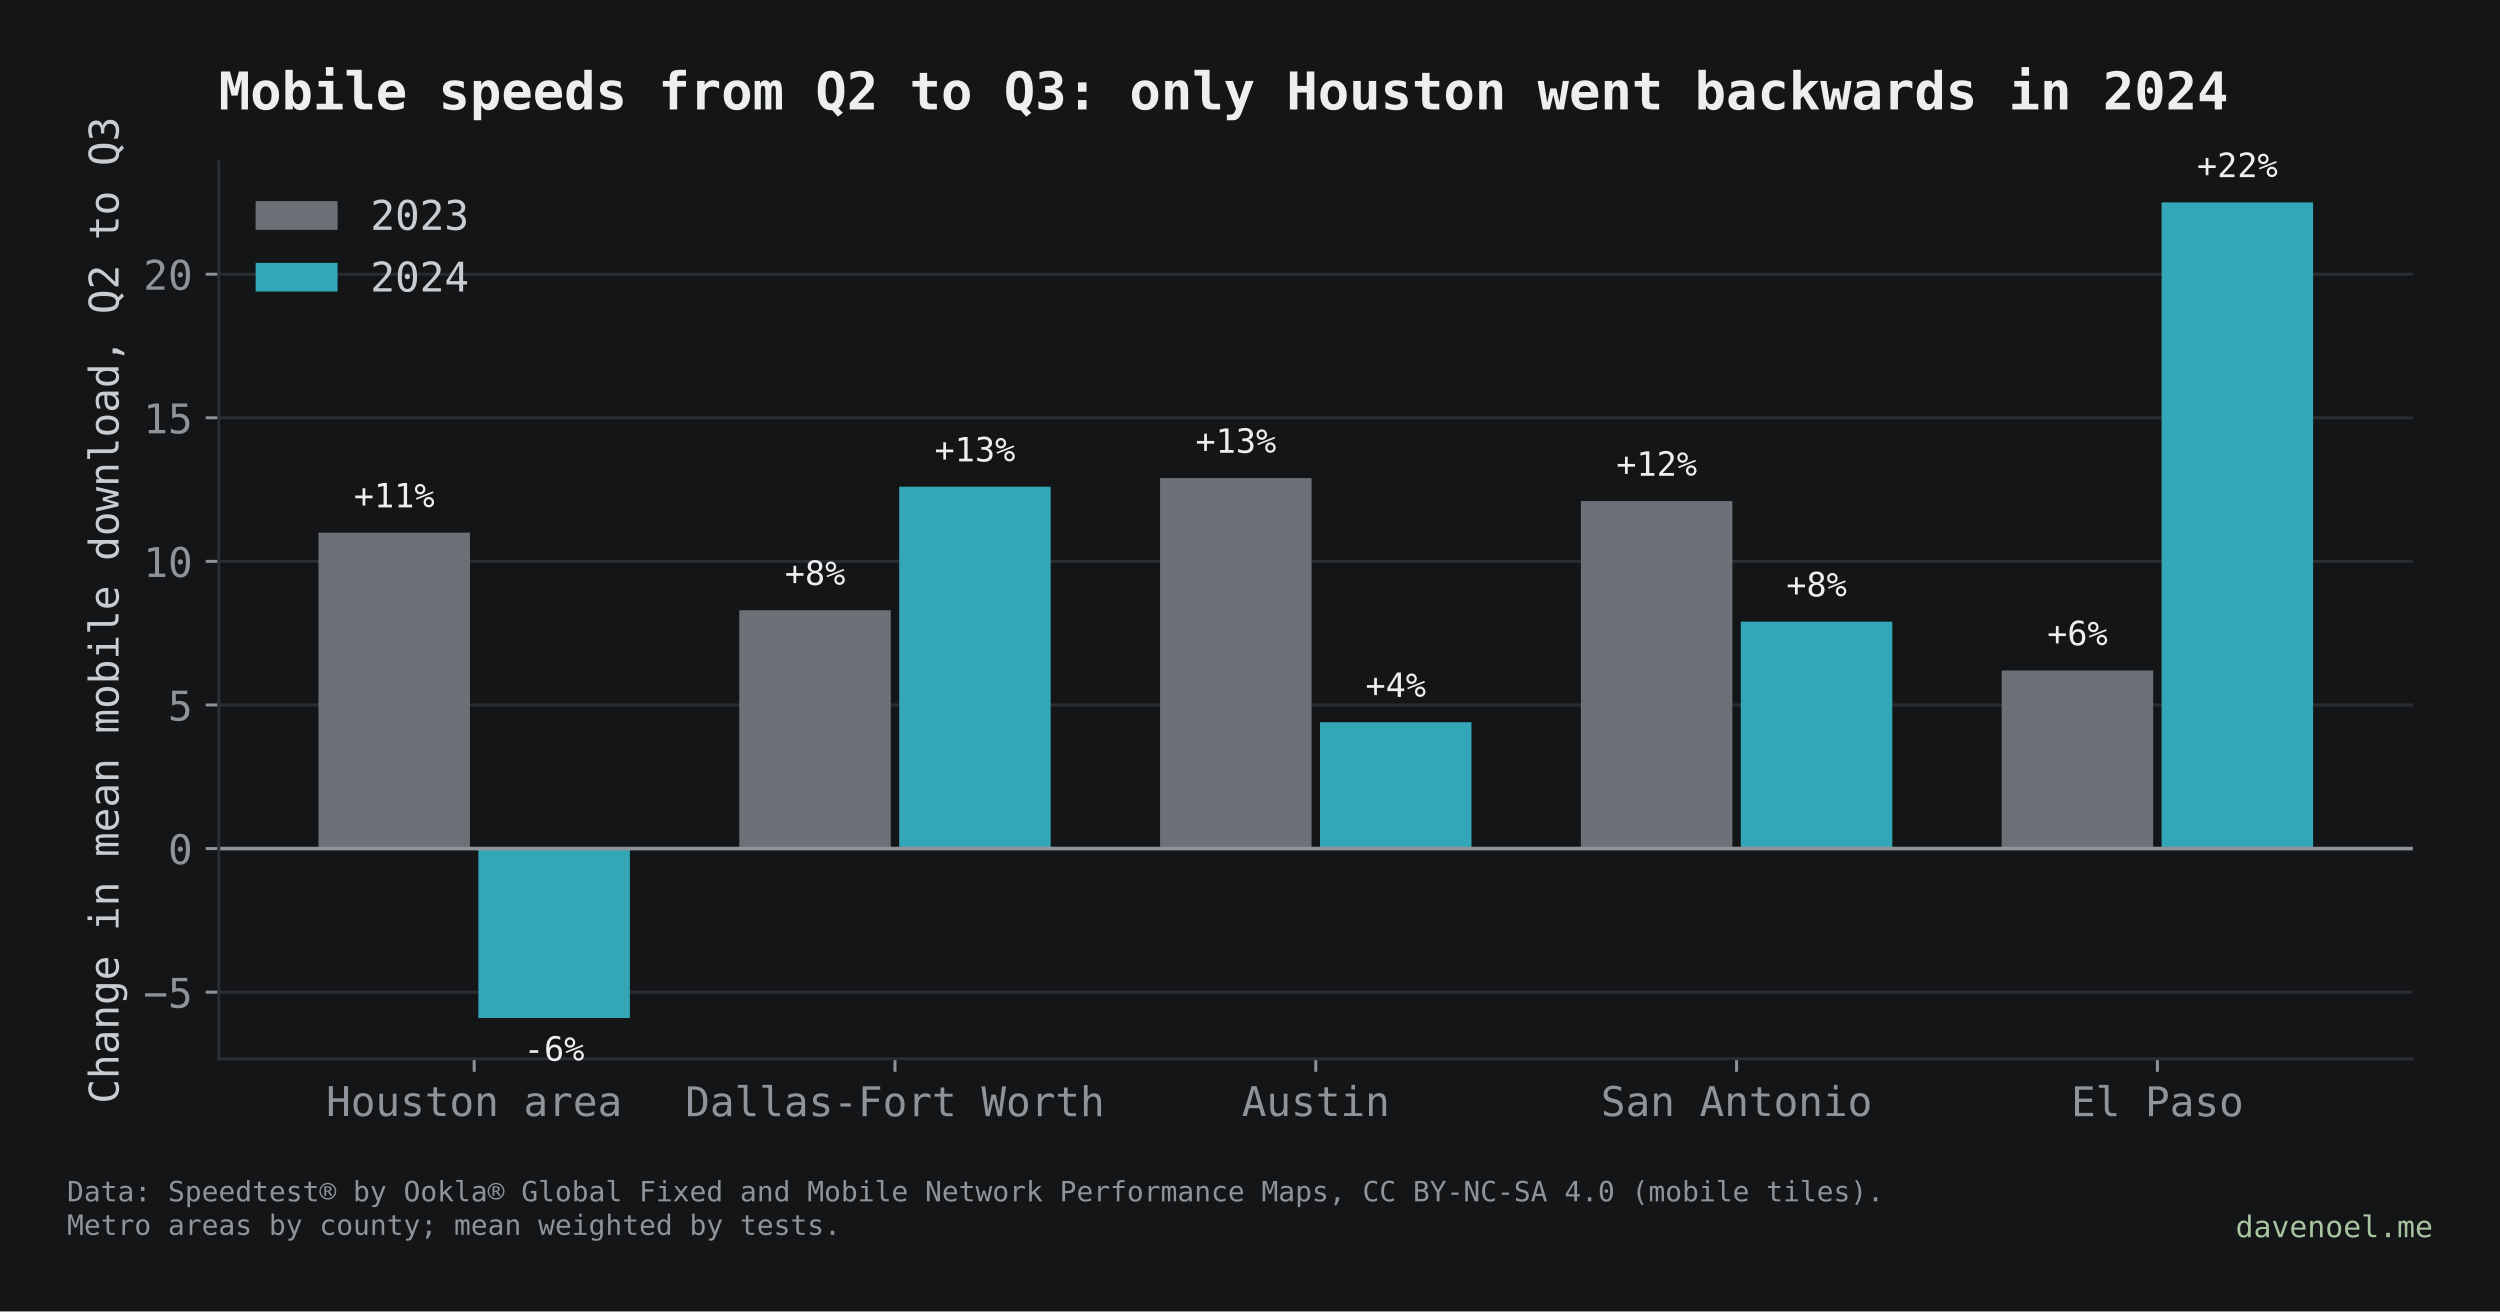
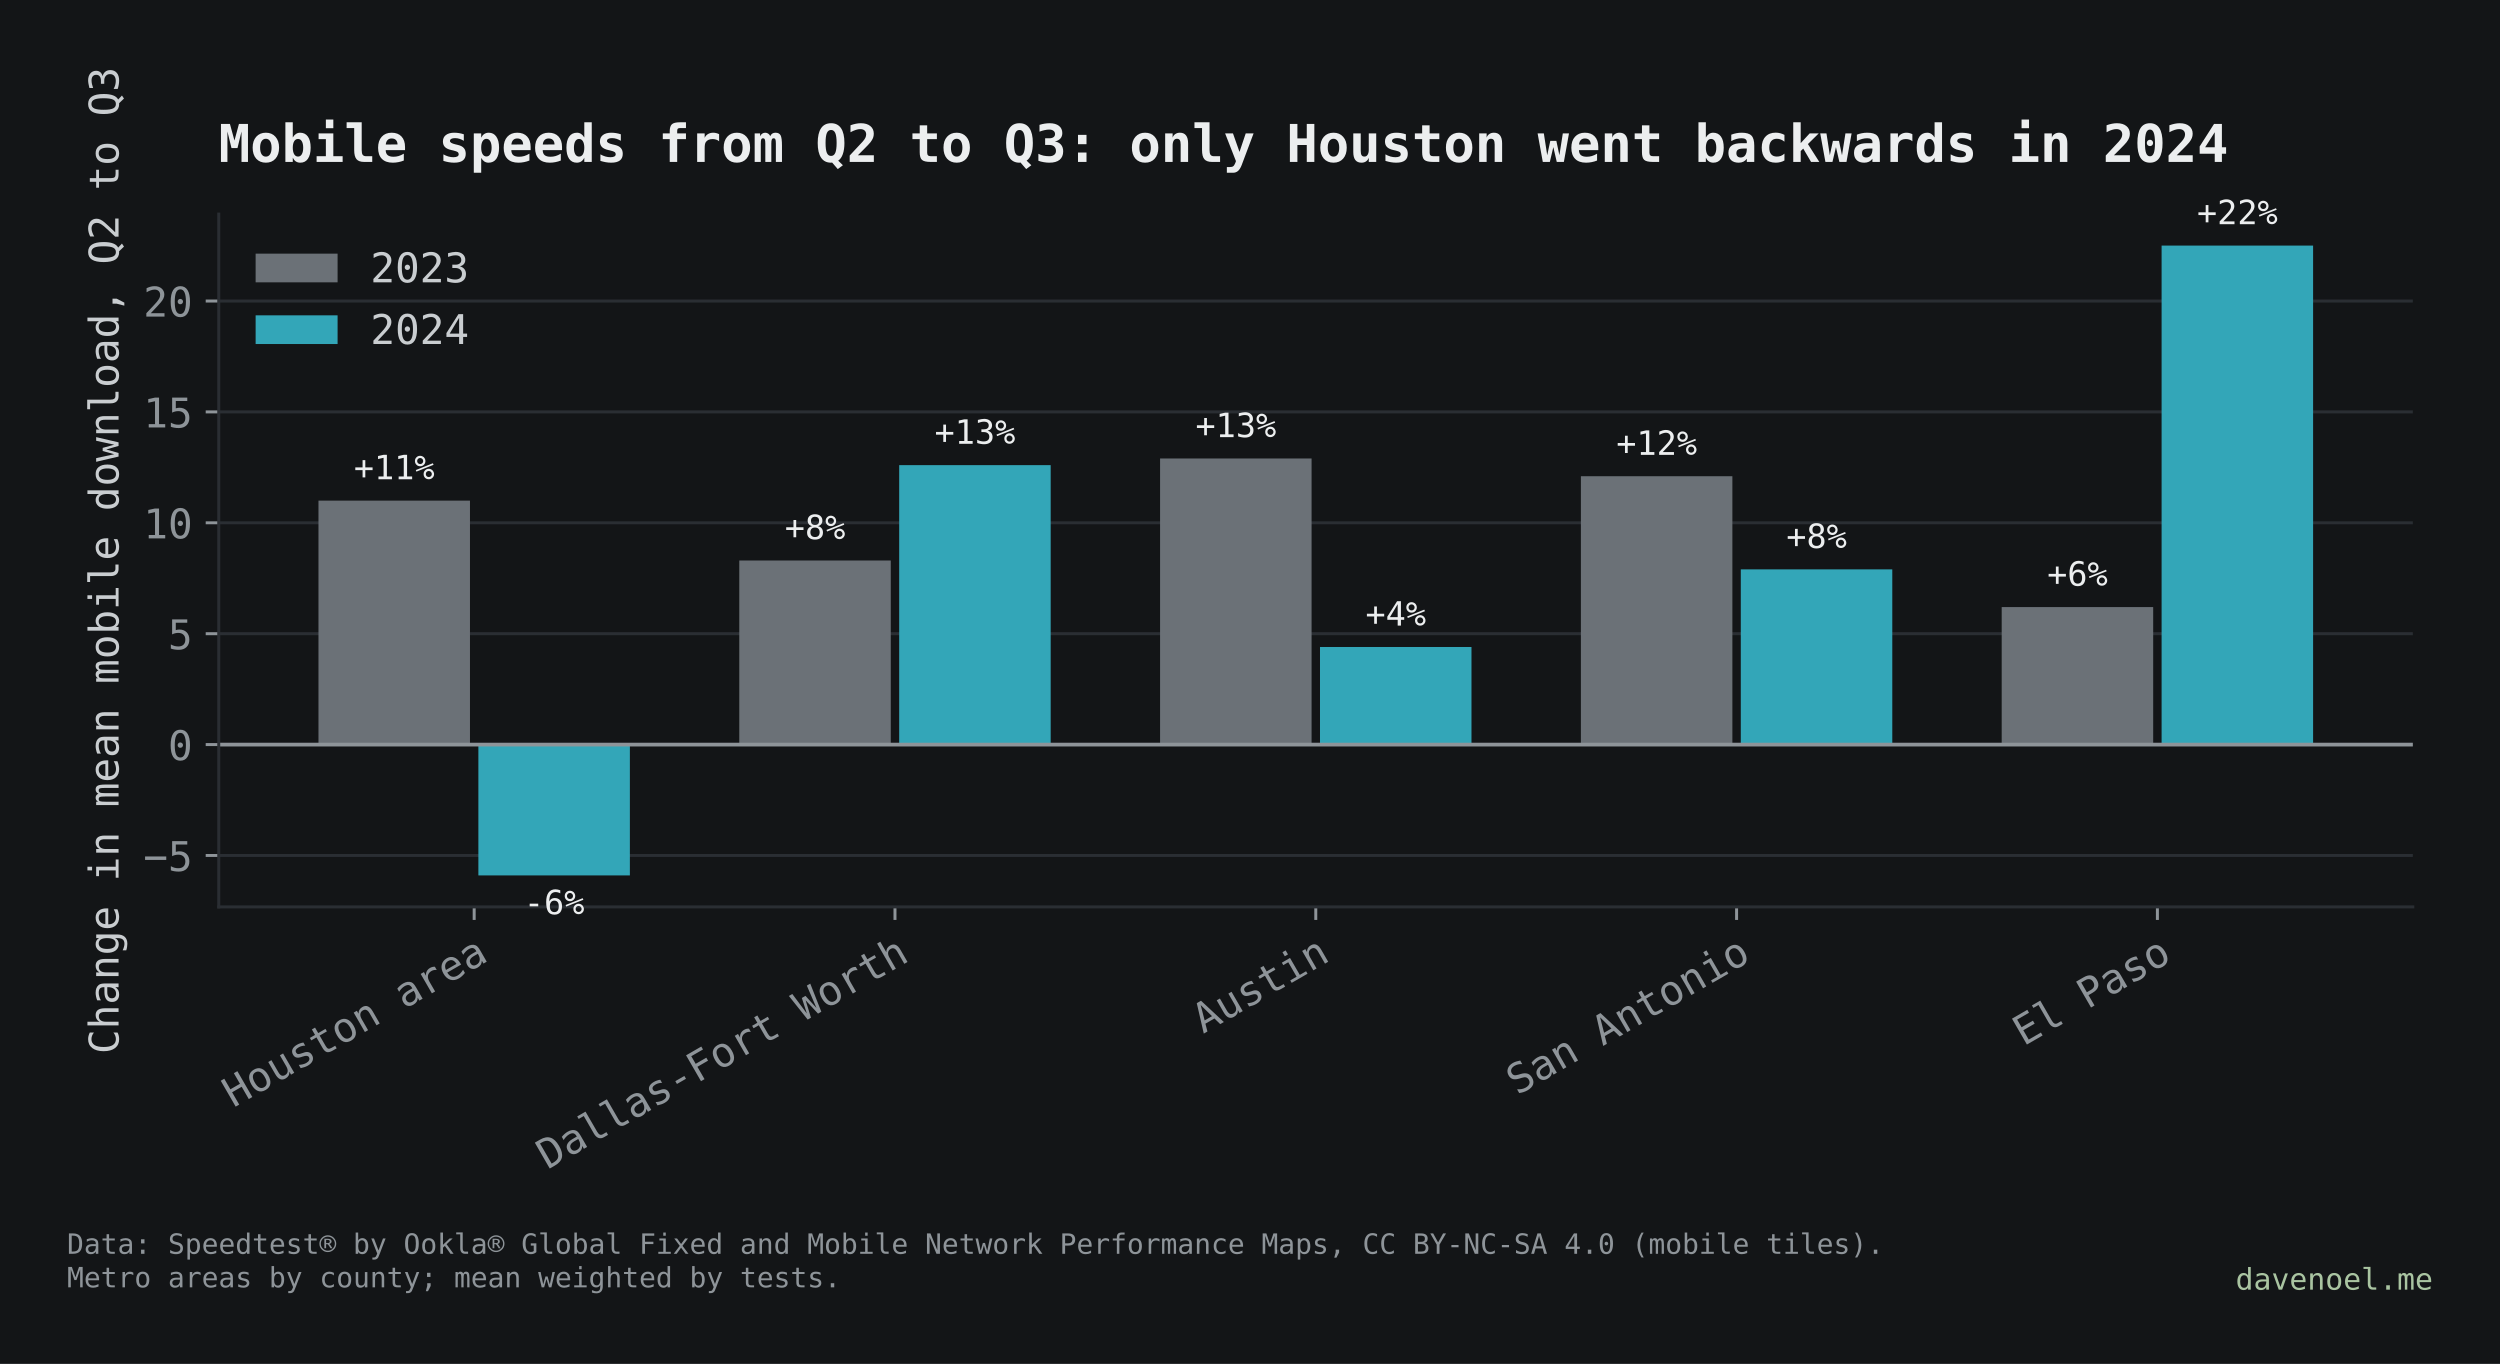
- <svg xmlns="http://www.w3.org/2000/svg" xmlns:xlink="http://www.w3.org/1999/xlink" width="671.04pt" height="352.007pt" viewBox="0 0 671.04 352.007" version="1.1">
+ <svg xmlns="http://www.w3.org/2000/svg" xmlns:xlink="http://www.w3.org/1999/xlink" width="671.04pt" height="366.09pt" viewBox="0 0 671.04 366.09" version="1.1">
  <defs>
    <style type="text/css">*{stroke-linejoin: round; stroke-linecap: butt}</style>
  </defs>
  <g id="figure_1">
    <g id="patch_1">
-       <path d="M 0 352.007  L 671.04 352.007  L 671.04 0  L 0 0  z " style="fill: #131517" />
+       <path d="M 0 366.09  L 671.04 366.09  L 671.04 0  L 0 0  z " style="fill: #131517" />
    </g>
    <g id="axes_1">
      <g id="patch_2">
-         <path d="M 58.714 284.195  L 647.64 284.195  L 647.64 43.382  L 58.714 43.382  z " style="fill: #131517" />
+         <path d="M 58.714 243.429  L 647.64 243.429  L 647.64 57.465  L 58.714 57.465  z " style="fill: #131517" />
      </g>
      <g id="matplotlib.axis_1">
        <g id="xtick_1">
          <g id="line2d_1">
            <defs>
-               <path id="m48858aa8c8" d="M 0 0  L 0 3.5  " style="stroke: #8e9499; stroke-width: 0.8" />
+               <path id="m9b85cfa991" d="M 0 0  L 0 3.5  " style="stroke: #8e9499; stroke-width: 0.8" />
            </defs>
            <g>
-               <use xlink:href="#m48858aa8c8" x="127.275" y="284.195" style="fill: #8e9499; stroke: #8e9499; stroke-width: 0.8" />
+               <use xlink:href="#m9b85cfa991" x="127.275" y="243.429" style="fill: #8e9499; stroke: #8e9499; stroke-width: 0.8" />
            </g>
          </g>
          <g id="text_1">
-             <text style="font-size: 11px; font-family: 'DejaVu Sans Mono'; text-anchor: middle; fill: #8e9499" x="127.275" y="299.552" transform="rotate(-0 127.2753 299.5524)">Houston area</text>
+             <text style="font-size: 11px; font-family: 'DejaVu Sans Mono'; text-anchor: end; fill: #8e9499" x="131.454" y="257.666" transform="rotate(-30 131.4541 257.6663)">Houston area</text>
          </g>
        </g>
        <g id="xtick_2">
          <g id="line2d_2">
            <g>
-               <use xlink:href="#m48858aa8c8" x="240.226" y="284.195" style="fill: #8e9499; stroke: #8e9499; stroke-width: 0.8" />
+               <use xlink:href="#m9b85cfa991" x="240.226" y="243.429" style="fill: #8e9499; stroke: #8e9499; stroke-width: 0.8" />
            </g>
          </g>
          <g id="text_2">
-             <text style="font-size: 11px; font-family: 'DejaVu Sans Mono'; text-anchor: middle; fill: #8e9499" x="240.226" y="299.612" transform="rotate(-0 240.2262 299.6117)">Dallas-Fort Worth</text>
+             <text style="font-size: 11px; font-family: 'DejaVu Sans Mono'; text-anchor: end; fill: #8e9499" x="244.435" y="257.718" transform="rotate(-30 244.4346 257.7176)">Dallas-Fort Worth</text>
          </g>
        </g>
        <g id="xtick_3">
          <g id="line2d_3">
            <g>
-               <use xlink:href="#m48858aa8c8" x="353.177" y="284.195" style="fill: #8e9499; stroke: #8e9499; stroke-width: 0.8" />
+               <use xlink:href="#m9b85cfa991" x="353.177" y="243.429" style="fill: #8e9499; stroke: #8e9499; stroke-width: 0.8" />
            </g>
          </g>
          <g id="text_3">
-             <text style="font-size: 11px; font-family: 'DejaVu Sans Mono'; text-anchor: middle; fill: #8e9499" x="353.177" y="299.553" transform="rotate(-0 353.1771 299.5533)">Austin</text>
+             <text style="font-size: 11px; font-family: 'DejaVu Sans Mono'; text-anchor: end; fill: #8e9499" x="357.356" y="257.667" transform="rotate(-30 357.3562 257.667)">Austin</text>
          </g>
        </g>
        <g id="xtick_4">
          <g id="line2d_4">
            <g>
-               <use xlink:href="#m48858aa8c8" x="466.128" y="284.195" style="fill: #8e9499; stroke: #8e9499; stroke-width: 0.8" />
+               <use xlink:href="#m9b85cfa991" x="466.128" y="243.429" style="fill: #8e9499; stroke: #8e9499; stroke-width: 0.8" />
            </g>
          </g>
          <g id="text_4">
-             <text style="font-size: 11px; font-family: 'DejaVu Sans Mono'; text-anchor: middle; fill: #8e9499" x="466.128" y="299.553" transform="rotate(-0 466.128 299.5533)">San Antonio</text>
+             <text style="font-size: 11px; font-family: 'DejaVu Sans Mono'; text-anchor: end; fill: #8e9499" x="470.307" y="257.667" transform="rotate(-30 470.3071 257.667)">San Antonio</text>
          </g>
        </g>
        <g id="xtick_5">
          <g id="line2d_5">
            <g>
-               <use xlink:href="#m48858aa8c8" x="579.079" y="284.195" style="fill: #8e9499; stroke: #8e9499; stroke-width: 0.8" />
+               <use xlink:href="#m9b85cfa991" x="579.079" y="243.429" style="fill: #8e9499; stroke: #8e9499; stroke-width: 0.8" />
            </g>
          </g>
          <g id="text_5">
-             <text style="font-size: 11px; font-family: 'DejaVu Sans Mono'; text-anchor: middle; fill: #8e9499" x="579.079" y="299.612" transform="rotate(-0 579.0788 299.6117)">El Paso</text>
+             <text style="font-size: 11px; font-family: 'DejaVu Sans Mono'; text-anchor: end; fill: #8e9499" x="583.287" y="257.718" transform="rotate(-30 583.2872 257.7176)">El Paso</text>
          </g>
        </g>
      </g>
      <g id="matplotlib.axis_2">
        <g id="ytick_1">
          <g id="line2d_6">
-             <path d="M 58.714 266.311  L 647.64 266.311  " clip-path="url(#p9b93b8add2)" style="fill: none; stroke: #2a2e33; stroke-width: 0.8; stroke-linecap: square" />
+             <path d="M 58.714 229.618  L 647.64 229.618  " clip-path="url(#p7b707823ad)" style="fill: none; stroke: #2a2e33; stroke-width: 0.8; stroke-linecap: square" />
          </g>
          <g id="line2d_7">
            <defs>
-               <path id="me26eaa7f2d" d="M 0 0  L -3.5 0  " style="stroke: #8e9499; stroke-width: 0.8" />
+               <path id="m03a820c2dc" d="M 0 0  L -3.5 0  " style="stroke: #8e9499; stroke-width: 0.8" />
            </defs>
            <g>
-               <use xlink:href="#me26eaa7f2d" x="58.714" y="266.311" style="fill: #8e9499; stroke: #8e9499; stroke-width: 0.8" />
+               <use xlink:href="#m03a820c2dc" x="58.714" y="229.618" style="fill: #8e9499; stroke: #8e9499; stroke-width: 0.8" />
            </g>
          </g>
          <g id="text_6">
-             <text style="font-size: 11px; font-family: 'DejaVu Sans Mono'; text-anchor: end; fill: #8e9499" x="51.714" y="270.49" transform="rotate(-0 51.71417 270.49)">−5</text>
+             <text style="font-size: 11px; font-family: 'DejaVu Sans Mono'; text-anchor: end; fill: #8e9499" x="51.714" y="233.797" transform="rotate(-0 51.71417 233.7969)">−5</text>
          </g>
        </g>
        <g id="ytick_2">
          <g id="line2d_8">
-             <path d="M 58.714 227.769  L 647.64 227.769  " clip-path="url(#p9b93b8add2)" style="fill: none; stroke: #2a2e33; stroke-width: 0.8; stroke-linecap: square" />
+             <path d="M 58.714 199.855  L 647.64 199.855  " clip-path="url(#p7b707823ad)" style="fill: none; stroke: #2a2e33; stroke-width: 0.8; stroke-linecap: square" />
          </g>
          <g id="line2d_9">
            <g>
-               <use xlink:href="#me26eaa7f2d" x="58.714" y="227.769" style="fill: #8e9499; stroke: #8e9499; stroke-width: 0.8" />
+               <use xlink:href="#m03a820c2dc" x="58.714" y="199.855" style="fill: #8e9499; stroke: #8e9499; stroke-width: 0.8" />
            </g>
          </g>
          <g id="text_7">
-             <text style="font-size: 11px; font-family: 'DejaVu Sans Mono'; text-anchor: end; fill: #8e9499" x="51.714" y="231.948" transform="rotate(-0 51.71417 231.9475)">0</text>
+             <text style="font-size: 11px; font-family: 'DejaVu Sans Mono'; text-anchor: end; fill: #8e9499" x="51.714" y="204.033" transform="rotate(-0 51.71417 204.0333)">0</text>
          </g>
        </g>
        <g id="ytick_3">
          <g id="line2d_10">
-             <path d="M 58.714 189.226  L 647.64 189.226  " clip-path="url(#p9b93b8add2)" style="fill: none; stroke: #2a2e33; stroke-width: 0.8; stroke-linecap: square" />
+             <path d="M 58.714 170.091  L 647.64 170.091  " clip-path="url(#p7b707823ad)" style="fill: none; stroke: #2a2e33; stroke-width: 0.8; stroke-linecap: square" />
          </g>
          <g id="line2d_11">
            <g>
-               <use xlink:href="#me26eaa7f2d" x="58.714" y="189.226" style="fill: #8e9499; stroke: #8e9499; stroke-width: 0.8" />
+               <use xlink:href="#m03a820c2dc" x="58.714" y="170.091" style="fill: #8e9499; stroke: #8e9499; stroke-width: 0.8" />
            </g>
          </g>
          <g id="text_8">
-             <text style="font-size: 11px; font-family: 'DejaVu Sans Mono'; text-anchor: end; fill: #8e9499" x="51.714" y="193.405" transform="rotate(-0 51.71417 193.405)">5</text>
+             <text style="font-size: 11px; font-family: 'DejaVu Sans Mono'; text-anchor: end; fill: #8e9499" x="51.714" y="174.27" transform="rotate(-0 51.71417 174.2696)">5</text>
          </g>
        </g>
        <g id="ytick_4">
          <g id="line2d_12">
-             <path d="M 58.714 150.684  L 647.64 150.684  " clip-path="url(#p9b93b8add2)" style="fill: none; stroke: #2a2e33; stroke-width: 0.8; stroke-linecap: square" />
+             <path d="M 58.714 140.327  L 647.64 140.327  " clip-path="url(#p7b707823ad)" style="fill: none; stroke: #2a2e33; stroke-width: 0.8; stroke-linecap: square" />
          </g>
          <g id="line2d_13">
            <g>
-               <use xlink:href="#me26eaa7f2d" x="58.714" y="150.684" style="fill: #8e9499; stroke: #8e9499; stroke-width: 0.8" />
+               <use xlink:href="#m03a820c2dc" x="58.714" y="140.327" style="fill: #8e9499; stroke: #8e9499; stroke-width: 0.8" />
            </g>
          </g>
          <g id="text_9">
-             <text style="font-size: 11px; font-family: 'DejaVu Sans Mono'; text-anchor: end; fill: #8e9499" x="51.714" y="154.863" transform="rotate(-0 51.71417 154.8625)">10</text>
+             <text style="font-size: 11px; font-family: 'DejaVu Sans Mono'; text-anchor: end; fill: #8e9499" x="51.714" y="144.506" transform="rotate(-0 51.71417 144.5059)">10</text>
          </g>
        </g>
        <g id="ytick_5">
          <g id="line2d_14">
-             <path d="M 58.714 112.141  L 647.64 112.141  " clip-path="url(#p9b93b8add2)" style="fill: none; stroke: #2a2e33; stroke-width: 0.8; stroke-linecap: square" />
+             <path d="M 58.714 110.564  L 647.64 110.564  " clip-path="url(#p7b707823ad)" style="fill: none; stroke: #2a2e33; stroke-width: 0.8; stroke-linecap: square" />
          </g>
          <g id="line2d_15">
            <g>
-               <use xlink:href="#me26eaa7f2d" x="58.714" y="112.141" style="fill: #8e9499; stroke: #8e9499; stroke-width: 0.8" />
+               <use xlink:href="#m03a820c2dc" x="58.714" y="110.564" style="fill: #8e9499; stroke: #8e9499; stroke-width: 0.8" />
            </g>
          </g>
          <g id="text_10">
-             <text style="font-size: 11px; font-family: 'DejaVu Sans Mono'; text-anchor: end; fill: #8e9499" x="51.714" y="116.32" transform="rotate(-0 51.71417 116.3201)">15</text>
+             <text style="font-size: 11px; font-family: 'DejaVu Sans Mono'; text-anchor: end; fill: #8e9499" x="51.714" y="114.742" transform="rotate(-0 51.71417 114.7423)">15</text>
          </g>
        </g>
        <g id="ytick_6">
          <g id="line2d_16">
-             <path d="M 58.714 73.599  L 647.64 73.599  " clip-path="url(#p9b93b8add2)" style="fill: none; stroke: #2a2e33; stroke-width: 0.8; stroke-linecap: square" />
+             <path d="M 58.714 80.8  L 647.64 80.8  " clip-path="url(#p7b707823ad)" style="fill: none; stroke: #2a2e33; stroke-width: 0.8; stroke-linecap: square" />
          </g>
          <g id="line2d_17">
            <g>
-               <use xlink:href="#me26eaa7f2d" x="58.714" y="73.599" style="fill: #8e9499; stroke: #8e9499; stroke-width: 0.8" />
+               <use xlink:href="#m03a820c2dc" x="58.714" y="80.8" style="fill: #8e9499; stroke: #8e9499; stroke-width: 0.8" />
            </g>
          </g>
          <g id="text_11">
-             <text style="font-size: 11px; font-family: 'DejaVu Sans Mono'; text-anchor: end; fill: #8e9499" x="51.714" y="77.778" transform="rotate(-0 51.71417 77.77758)">20</text>
+             <text style="font-size: 11px; font-family: 'DejaVu Sans Mono'; text-anchor: end; fill: #8e9499" x="51.714" y="84.979" transform="rotate(-0 51.71417 84.97863)">20</text>
          </g>
        </g>
        <g id="text_12">
-           <text style="font-size: 11px; font-family: 'DejaVu Sans Mono'; text-anchor: middle; fill: #c9cdd0" x="31.827" y="163.788" transform="rotate(-90 31.8269 163.7883)">Change in mean mobile download, Q2 to Q3</text>
+           <text style="font-size: 11px; font-family: 'DejaVu Sans Mono'; text-anchor: middle; fill: #c9cdd0" x="31.827" y="150.447" transform="rotate(-90 31.8269 150.4469)">Change in mean mobile download, Q2 to Q3</text>
        </g>
      </g>
      <g id="patch_3">
-         <path d="M 85.484 227.769  L 126.146 227.769  L 126.146 142.975  L 85.484 142.975  z " clip-path="url(#p9b93b8add2)" style="fill: #6b7177" />
+         <path d="M 85.484 199.855  L 126.146 199.855  L 126.146 134.375  L 85.484 134.375  z " clip-path="url(#p7b707823ad)" style="fill: #6b7177" />
      </g>
      <g id="patch_4">
-         <path d="M 198.434 227.769  L 239.097 227.769  L 239.097 163.788  L 198.434 163.788  z " clip-path="url(#p9b93b8add2)" style="fill: #6b7177" />
+         <path d="M 198.434 199.855  L 239.097 199.855  L 239.097 150.447  L 198.434 150.447  z " clip-path="url(#p7b707823ad)" style="fill: #6b7177" />
      </g>
      <g id="patch_5">
-         <path d="M 311.385 227.769  L 352.048 227.769  L 352.048 128.329  L 311.385 128.329  z " clip-path="url(#p9b93b8add2)" style="fill: #6b7177" />
+         <path d="M 311.385 199.855  L 352.048 199.855  L 352.048 123.064  L 311.385 123.064  z " clip-path="url(#p7b707823ad)" style="fill: #6b7177" />
      </g>
      <g id="patch_6">
-         <path d="M 424.336 227.769  L 464.998 227.769  L 464.998 134.496  L 424.336 134.496  z " clip-path="url(#p9b93b8add2)" style="fill: #6b7177" />
+         <path d="M 424.336 199.855  L 464.998 199.855  L 464.998 127.826  L 424.336 127.826  z " clip-path="url(#p7b707823ad)" style="fill: #6b7177" />
      </g>
      <g id="patch_7">
-         <path d="M 537.287 227.769  L 577.949 227.769  L 577.949 179.976  L 537.287 179.976  z " clip-path="url(#p9b93b8add2)" style="fill: #6b7177" />
+         <path d="M 537.287 199.855  L 577.949 199.855  L 577.949 162.948  L 537.287 162.948  z " clip-path="url(#p7b707823ad)" style="fill: #6b7177" />
      </g>
      <g id="patch_8">
-         <path d="M 128.405 227.769  L 169.067 227.769  L 169.067 273.249  L 128.405 273.249  z " clip-path="url(#p9b93b8add2)" style="fill: #33a6b8" />
+         <path d="M 128.405 199.855  L 169.067 199.855  L 169.067 234.976  L 128.405 234.976  z " clip-path="url(#p7b707823ad)" style="fill: #33a6b8" />
      </g>
      <g id="patch_9">
-         <path d="M 241.356 227.769  L 282.018 227.769  L 282.018 130.642  L 241.356 130.642  z " clip-path="url(#p9b93b8add2)" style="fill: #33a6b8" />
+         <path d="M 241.356 199.855  L 282.018 199.855  L 282.018 124.85  L 241.356 124.85  z " clip-path="url(#p7b707823ad)" style="fill: #33a6b8" />
      </g>
      <g id="patch_10">
-         <path d="M 354.307 227.769  L 394.969 227.769  L 394.969 193.851  L 354.307 193.851  z " clip-path="url(#p9b93b8add2)" style="fill: #33a6b8" />
+         <path d="M 354.307 199.855  L 394.969 199.855  L 394.969 173.663  L 354.307 173.663  z " clip-path="url(#p7b707823ad)" style="fill: #33a6b8" />
      </g>
      <g id="patch_11">
-         <path d="M 467.257 227.769  L 507.92 227.769  L 507.92 166.872  L 467.257 166.872  z " clip-path="url(#p9b93b8add2)" style="fill: #33a6b8" />
+         <path d="M 467.257 199.855  L 507.92 199.855  L 507.92 152.828  L 467.257 152.828  z " clip-path="url(#p7b707823ad)" style="fill: #33a6b8" />
      </g>
      <g id="patch_12">
-         <path d="M 580.208 227.769  L 620.871 227.769  L 620.871 54.328  L 580.208 54.328  z " clip-path="url(#p9b93b8add2)" style="fill: #33a6b8" />
+         <path d="M 580.208 199.855  L 620.871 199.855  L 620.871 65.918  L 580.208 65.918  z " clip-path="url(#p7b707823ad)" style="fill: #33a6b8" />
      </g>
      <g id="line2d_18">
-         <path d="M 58.714 227.769  L 647.64 227.769  " clip-path="url(#p9b93b8add2)" style="fill: none; stroke: #8e9499; stroke-linecap: square" />
+         <path d="M 58.714 199.855  L 647.64 199.855  " clip-path="url(#p7b707823ad)" style="fill: none; stroke: #8e9499; stroke-linecap: square" />
      </g>
      <g id="patch_13">
-         <path d="M 58.714 284.195  L 58.714 43.382  " style="fill: none; stroke: #2a2e33; stroke-width: 0.8; stroke-linejoin: miter; stroke-linecap: square" />
+         <path d="M 58.714 243.429  L 58.714 57.465  " style="fill: none; stroke: #2a2e33; stroke-width: 0.8; stroke-linejoin: miter; stroke-linecap: square" />
      </g>
      <g id="patch_14">
-         <path d="M 58.714 284.195  L 647.64 284.195  " style="fill: none; stroke: #2a2e33; stroke-width: 0.8; stroke-linejoin: miter; stroke-linecap: square" />
+         <path d="M 58.714 243.429  L 647.64 243.429  " style="fill: none; stroke: #2a2e33; stroke-width: 0.8; stroke-linejoin: miter; stroke-linecap: square" />
      </g>
      <g id="text_13">
-         <text style="font-size: 9px; font-family: 'DejaVu Sans Mono'; text-anchor: middle; fill: #eceeef" x="105.815" y="136.188" transform="rotate(-0 105.8147 136.1881)">+11%</text>
+         <text style="font-size: 9px; font-family: 'DejaVu Sans Mono'; text-anchor: middle; fill: #eceeef" x="105.815" y="128.641" transform="rotate(-0 105.8147 128.6408)">+11%</text>
      </g>
      <g id="text_14">
-         <text style="font-size: 9px; font-family: 'DejaVu Sans Mono'; text-anchor: middle; fill: #eceeef" x="218.766" y="157.001" transform="rotate(-0 218.7655 157.0011)">+8%</text>
+         <text style="font-size: 9px; font-family: 'DejaVu Sans Mono'; text-anchor: middle; fill: #eceeef" x="218.766" y="144.713" transform="rotate(-0 218.7655 144.7131)">+8%</text>
      </g>
      <g id="text_15">
-         <text style="font-size: 9px; font-family: 'DejaVu Sans Mono'; text-anchor: middle; fill: #eceeef" x="331.716" y="121.542" transform="rotate(-0 331.7164 121.542)">+13%</text>
+         <text style="font-size: 9px; font-family: 'DejaVu Sans Mono'; text-anchor: middle; fill: #eceeef" x="331.716" y="117.331" transform="rotate(-0 331.7164 117.3306)">+13%</text>
      </g>
      <g id="text_16">
-         <text style="font-size: 9px; font-family: 'DejaVu Sans Mono'; text-anchor: middle; fill: #eceeef" x="444.667" y="127.709" transform="rotate(-0 444.6673 127.7088)">+12%</text>
+         <text style="font-size: 9px; font-family: 'DejaVu Sans Mono'; text-anchor: middle; fill: #eceeef" x="444.667" y="122.093" transform="rotate(-0 444.6673 122.0927)">+12%</text>
      </g>
      <g id="text_17">
-         <text style="font-size: 9px; font-family: 'DejaVu Sans Mono'; text-anchor: middle; fill: #eceeef" x="557.618" y="173.189" transform="rotate(-0 557.6182 173.1889)">+6%</text>
+         <text style="font-size: 9px; font-family: 'DejaVu Sans Mono'; text-anchor: middle; fill: #eceeef" x="557.618" y="157.214" transform="rotate(-0 557.6182 157.2139)">+6%</text>
      </g>
      <g id="text_18">
-         <text style="font-size: 9px; font-family: 'DejaVu Sans Mono'; text-anchor: middle; fill: #eceeef" x="148.736" y="284.712" transform="rotate(-0 148.736 284.7119)">-6%</text>
+         <text style="font-size: 9px; font-family: 'DejaVu Sans Mono'; text-anchor: middle; fill: #eceeef" x="148.736" y="245.385" transform="rotate(-0 148.736 245.3852)">-6%</text>
      </g>
      <g id="text_19">
-         <text style="font-size: 9px; font-family: 'DejaVu Sans Mono'; text-anchor: middle; fill: #eceeef" x="261.687" y="123.855" transform="rotate(-0 261.6869 123.8545)">+13%</text>
+         <text style="font-size: 9px; font-family: 'DejaVu Sans Mono'; text-anchor: middle; fill: #eceeef" x="261.687" y="119.116" transform="rotate(-0 261.6869 119.1164)">+13%</text>
      </g>
      <g id="text_20">
-         <text style="font-size: 9px; font-family: 'DejaVu Sans Mono'; text-anchor: middle; fill: #eceeef" x="374.638" y="187.064" transform="rotate(-0 374.6377 187.0642)">+4%</text>
+         <text style="font-size: 9px; font-family: 'DejaVu Sans Mono'; text-anchor: middle; fill: #eceeef" x="374.638" y="167.929" transform="rotate(-0 374.6377 167.9288)">+4%</text>
      </g>
      <g id="text_21">
-         <text style="font-size: 9px; font-family: 'DejaVu Sans Mono'; text-anchor: middle; fill: #eceeef" x="487.589" y="160.084" transform="rotate(-0 487.5886 160.0845)">+8%</text>
+         <text style="font-size: 9px; font-family: 'DejaVu Sans Mono'; text-anchor: middle; fill: #eceeef" x="487.589" y="147.094" transform="rotate(-0 487.5886 147.0942)">+8%</text>
      </g>
      <g id="text_22">
-         <text style="font-size: 9px; font-family: 'DejaVu Sans Mono'; text-anchor: middle; fill: #eceeef" x="600.539" y="47.54" transform="rotate(-0 600.5395 47.54042)">+22%</text>
+         <text style="font-size: 9px; font-family: 'DejaVu Sans Mono'; text-anchor: middle; fill: #eceeef" x="600.539" y="60.184" transform="rotate(-0 600.5395 60.18435)">+22%</text>
      </g>
      <g id="text_23">
-         <text style="font-weight: 700; font-size: 14px; font-family: 'DejaVu Sans Mono'; text-anchor: start; fill: #eceeef" x="58.714" y="29.382" transform="rotate(-0 58.71417 29.38156)">Mobile speeds from Q2 to Q3: only Houston went backwards in 2024</text>
+         <text style="font-weight: 700; font-size: 14px; font-family: 'DejaVu Sans Mono'; text-anchor: start; fill: #eceeef" x="58.714" y="43.465" transform="rotate(-0 58.71417 43.46522)">Mobile speeds from Q2 to Q3: only Houston went backwards in 2024</text>
      </g>
      <g id="legend_1">
        <g id="patch_15">
-           <path d="M 68.614 61.698  L 90.614 61.698  L 90.614 53.998  L 68.614 53.998  z " style="fill: #6b7177" />
+           <path d="M 68.614 75.782  L 90.614 75.782  L 90.614 68.082  L 68.614 68.082  z " style="fill: #6b7177" />
        </g>
        <g id="text_24">
-           <text style="font-size: 11px; font-family: 'DejaVu Sans Mono'; text-anchor: start; fill: #c9cdd0" x="99.414" y="61.698" transform="rotate(-0 99.41417 61.69828)">2023</text>
+           <text style="font-size: 11px; font-family: 'DejaVu Sans Mono'; text-anchor: start; fill: #c9cdd0" x="99.414" y="75.782" transform="rotate(-0 99.41417 75.78194)">2023</text>
        </g>
        <g id="patch_16">
-           <path d="M 68.614 78.258  L 90.614 78.258  L 90.614 70.558  L 68.614 70.558  z " style="fill: #33a6b8" />
+           <path d="M 68.614 92.341  L 90.614 92.341  L 90.614 84.641  L 68.614 84.641  z " style="fill: #33a6b8" />
        </g>
        <g id="text_25">
-           <text style="font-size: 11px; font-family: 'DejaVu Sans Mono'; text-anchor: start; fill: #c9cdd0" x="99.414" y="78.258" transform="rotate(-0 99.41417 78.25758)">2024</text>
+           <text style="font-size: 11px; font-family: 'DejaVu Sans Mono'; text-anchor: start; fill: #c9cdd0" x="99.414" y="92.341" transform="rotate(-0 99.41417 92.34123)">2024</text>
        </g>
      </g>
    </g>
    <g id="text_26">
-       <text style="font-size: 7.5px; font-family: 'DejaVu Sans Mono'; fill: #8e9499" transform="translate(18 322.4521)">Data: Speedtest® by Ookla® Global Fixed and Mobile Network Performance Maps, CC BY-NC-SA 4.0 (mobile tiles).</text>
-       <text style="font-size: 7.5px; font-family: 'DejaVu Sans Mono'; fill: #8e9499" transform="translate(18 331.4541)">Metro areas by county; mean weighted by tests.</text>
+       <text style="font-size: 7.5px; font-family: 'DejaVu Sans Mono'; fill: #8e9499" transform="translate(18 336.5357)">Data: Speedtest® by Ookla® Global Fixed and Mobile Network Performance Maps, CC BY-NC-SA 4.0 (mobile tiles).</text>
+       <text style="font-size: 7.5px; font-family: 'DejaVu Sans Mono'; fill: #8e9499" transform="translate(18 345.5378)">Metro areas by county; mean weighted by tests.</text>
    </g>
    <g id="text_27">
-       <text style="font-size: 8px; font-family: 'DejaVu Sans Mono'; text-anchor: end; fill: #a9c4a1" x="653.04" y="332.085" transform="rotate(-0 653.04 332.0847)">davenoel.me</text>
+       <text style="font-size: 8px; font-family: 'DejaVu Sans Mono'; text-anchor: end; fill: #a9c4a1" x="653.04" y="346.168" transform="rotate(-0 653.04 346.1684)">davenoel.me</text>
    </g>
  </g>
  <defs>
-     <clipPath id="p9b93b8add2">
-       <rect x="58.714" y="43.382" width="588.926" height="240.813" />
+     <clipPath id="p7b707823ad">
+       <rect x="58.714" y="57.465" width="588.926" height="185.963" />
    </clipPath>
  </defs>
</svg>
